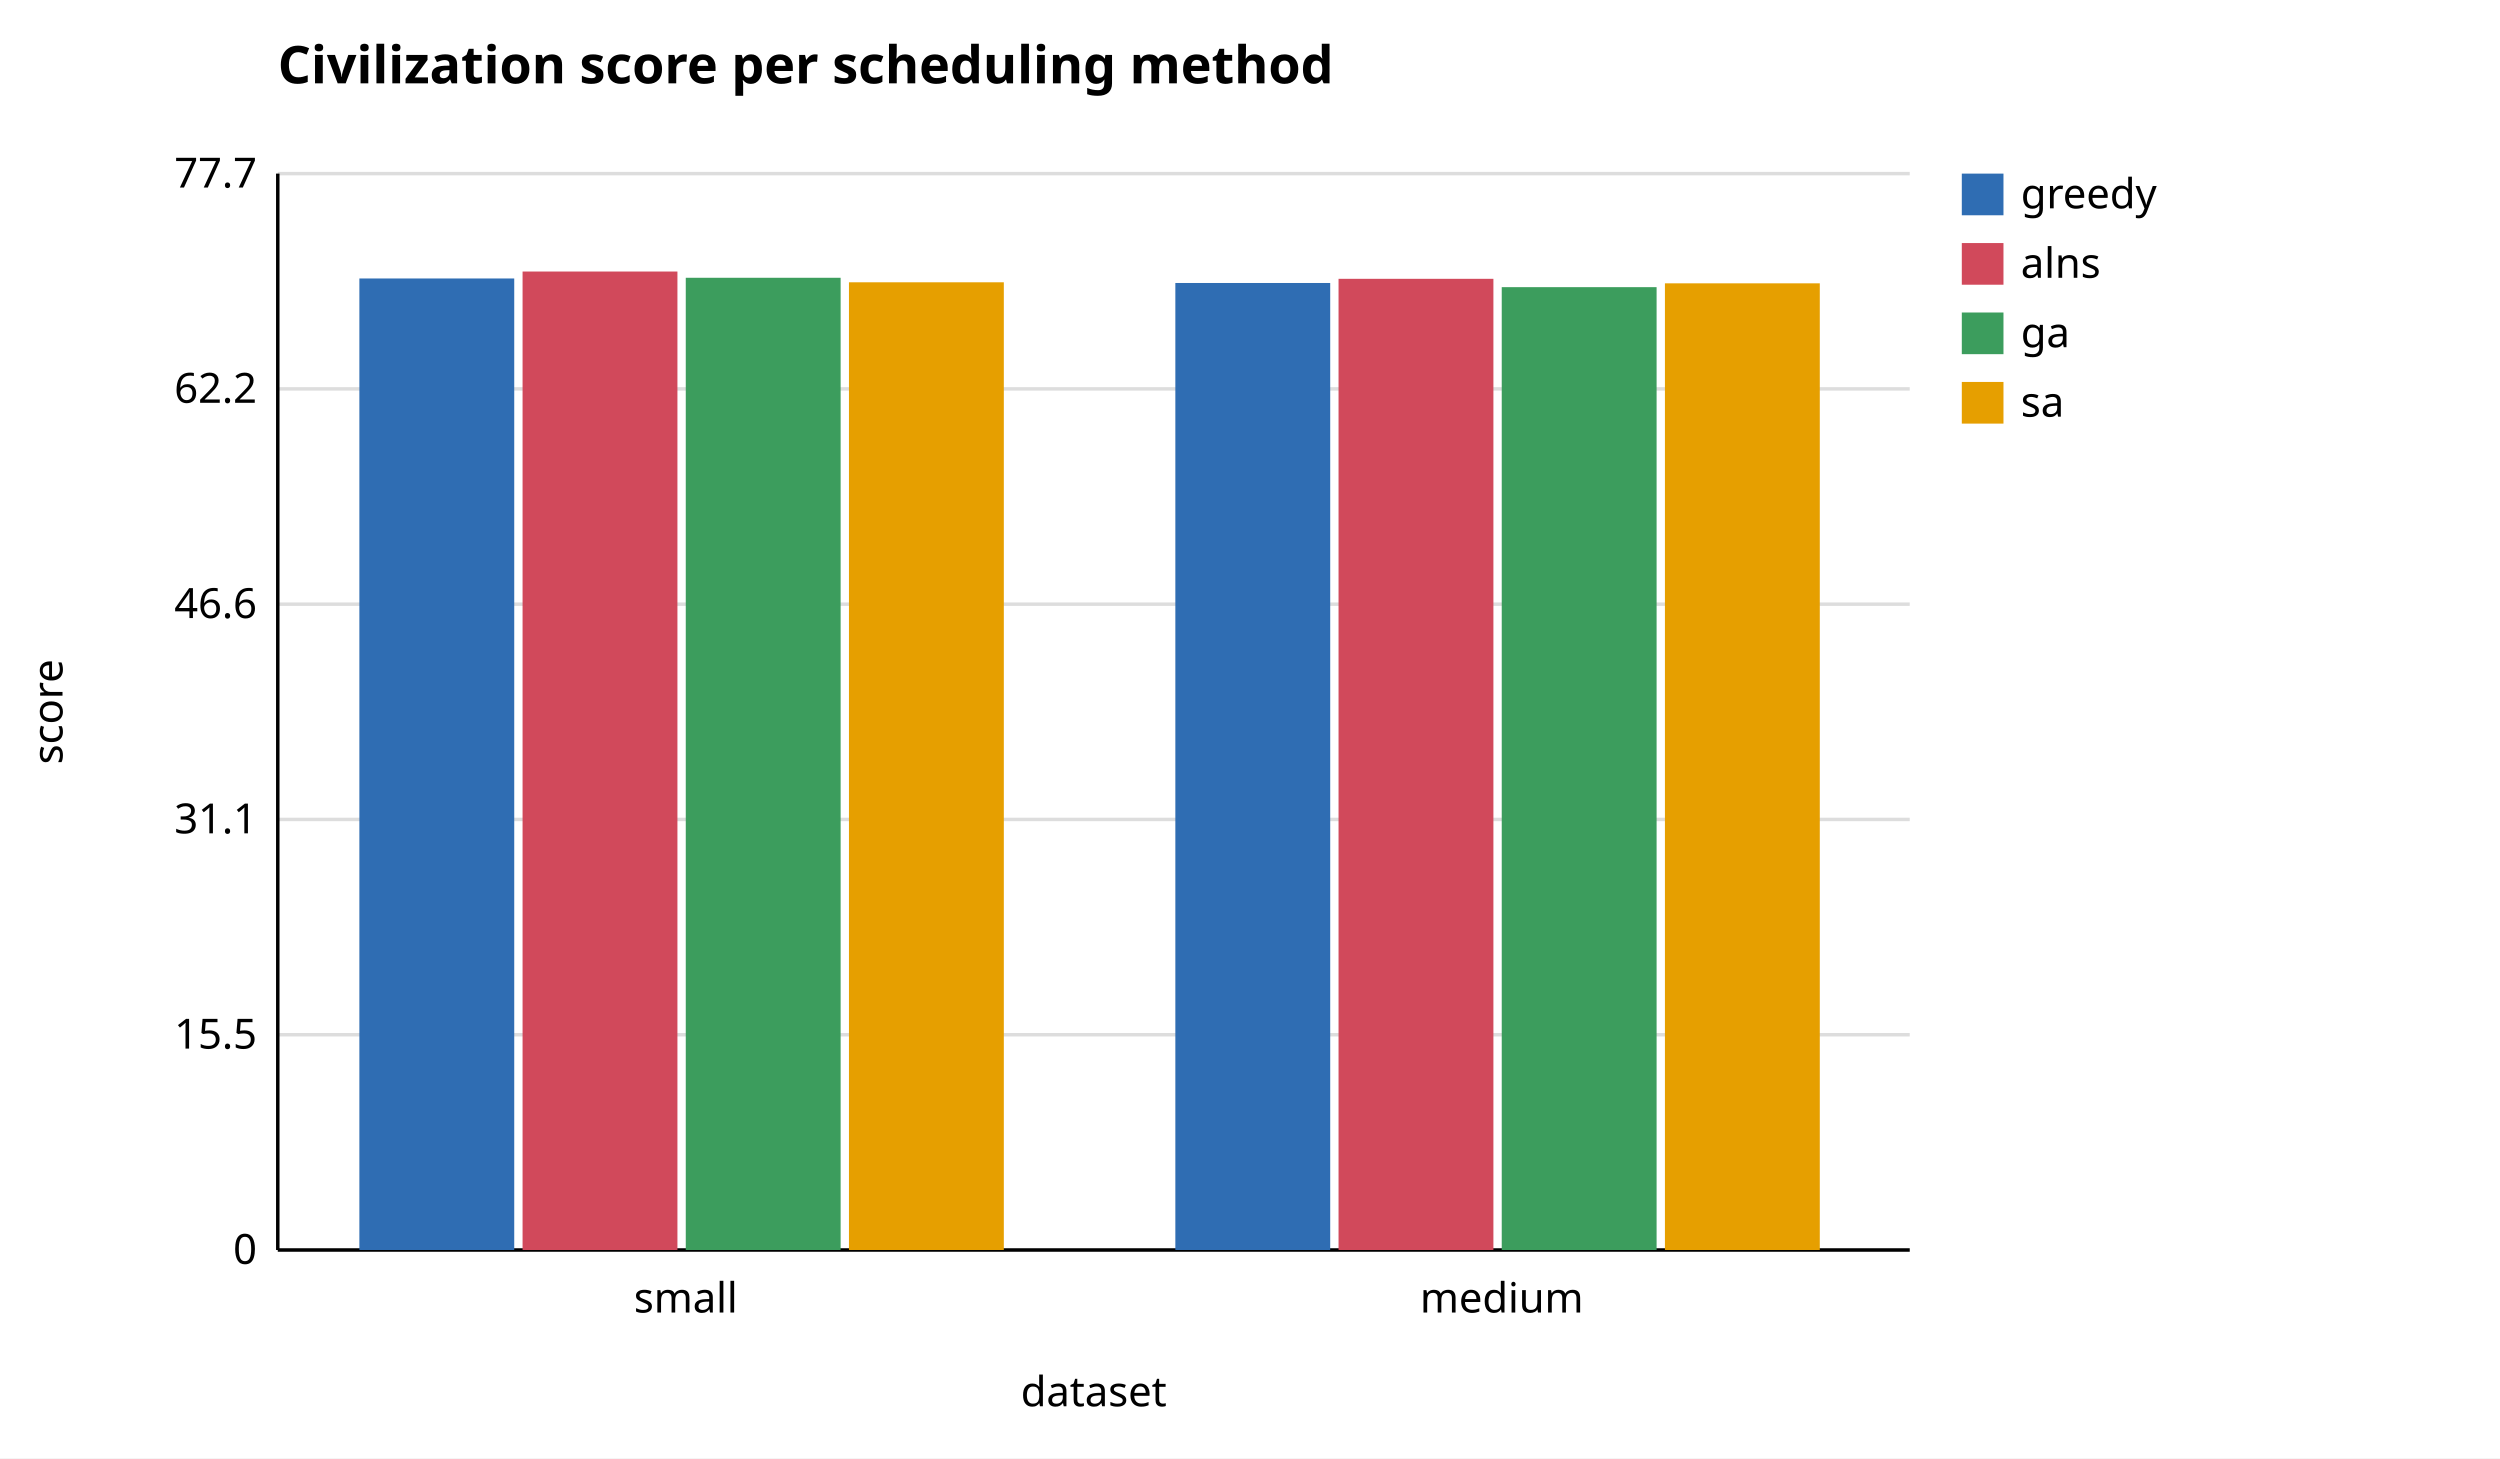
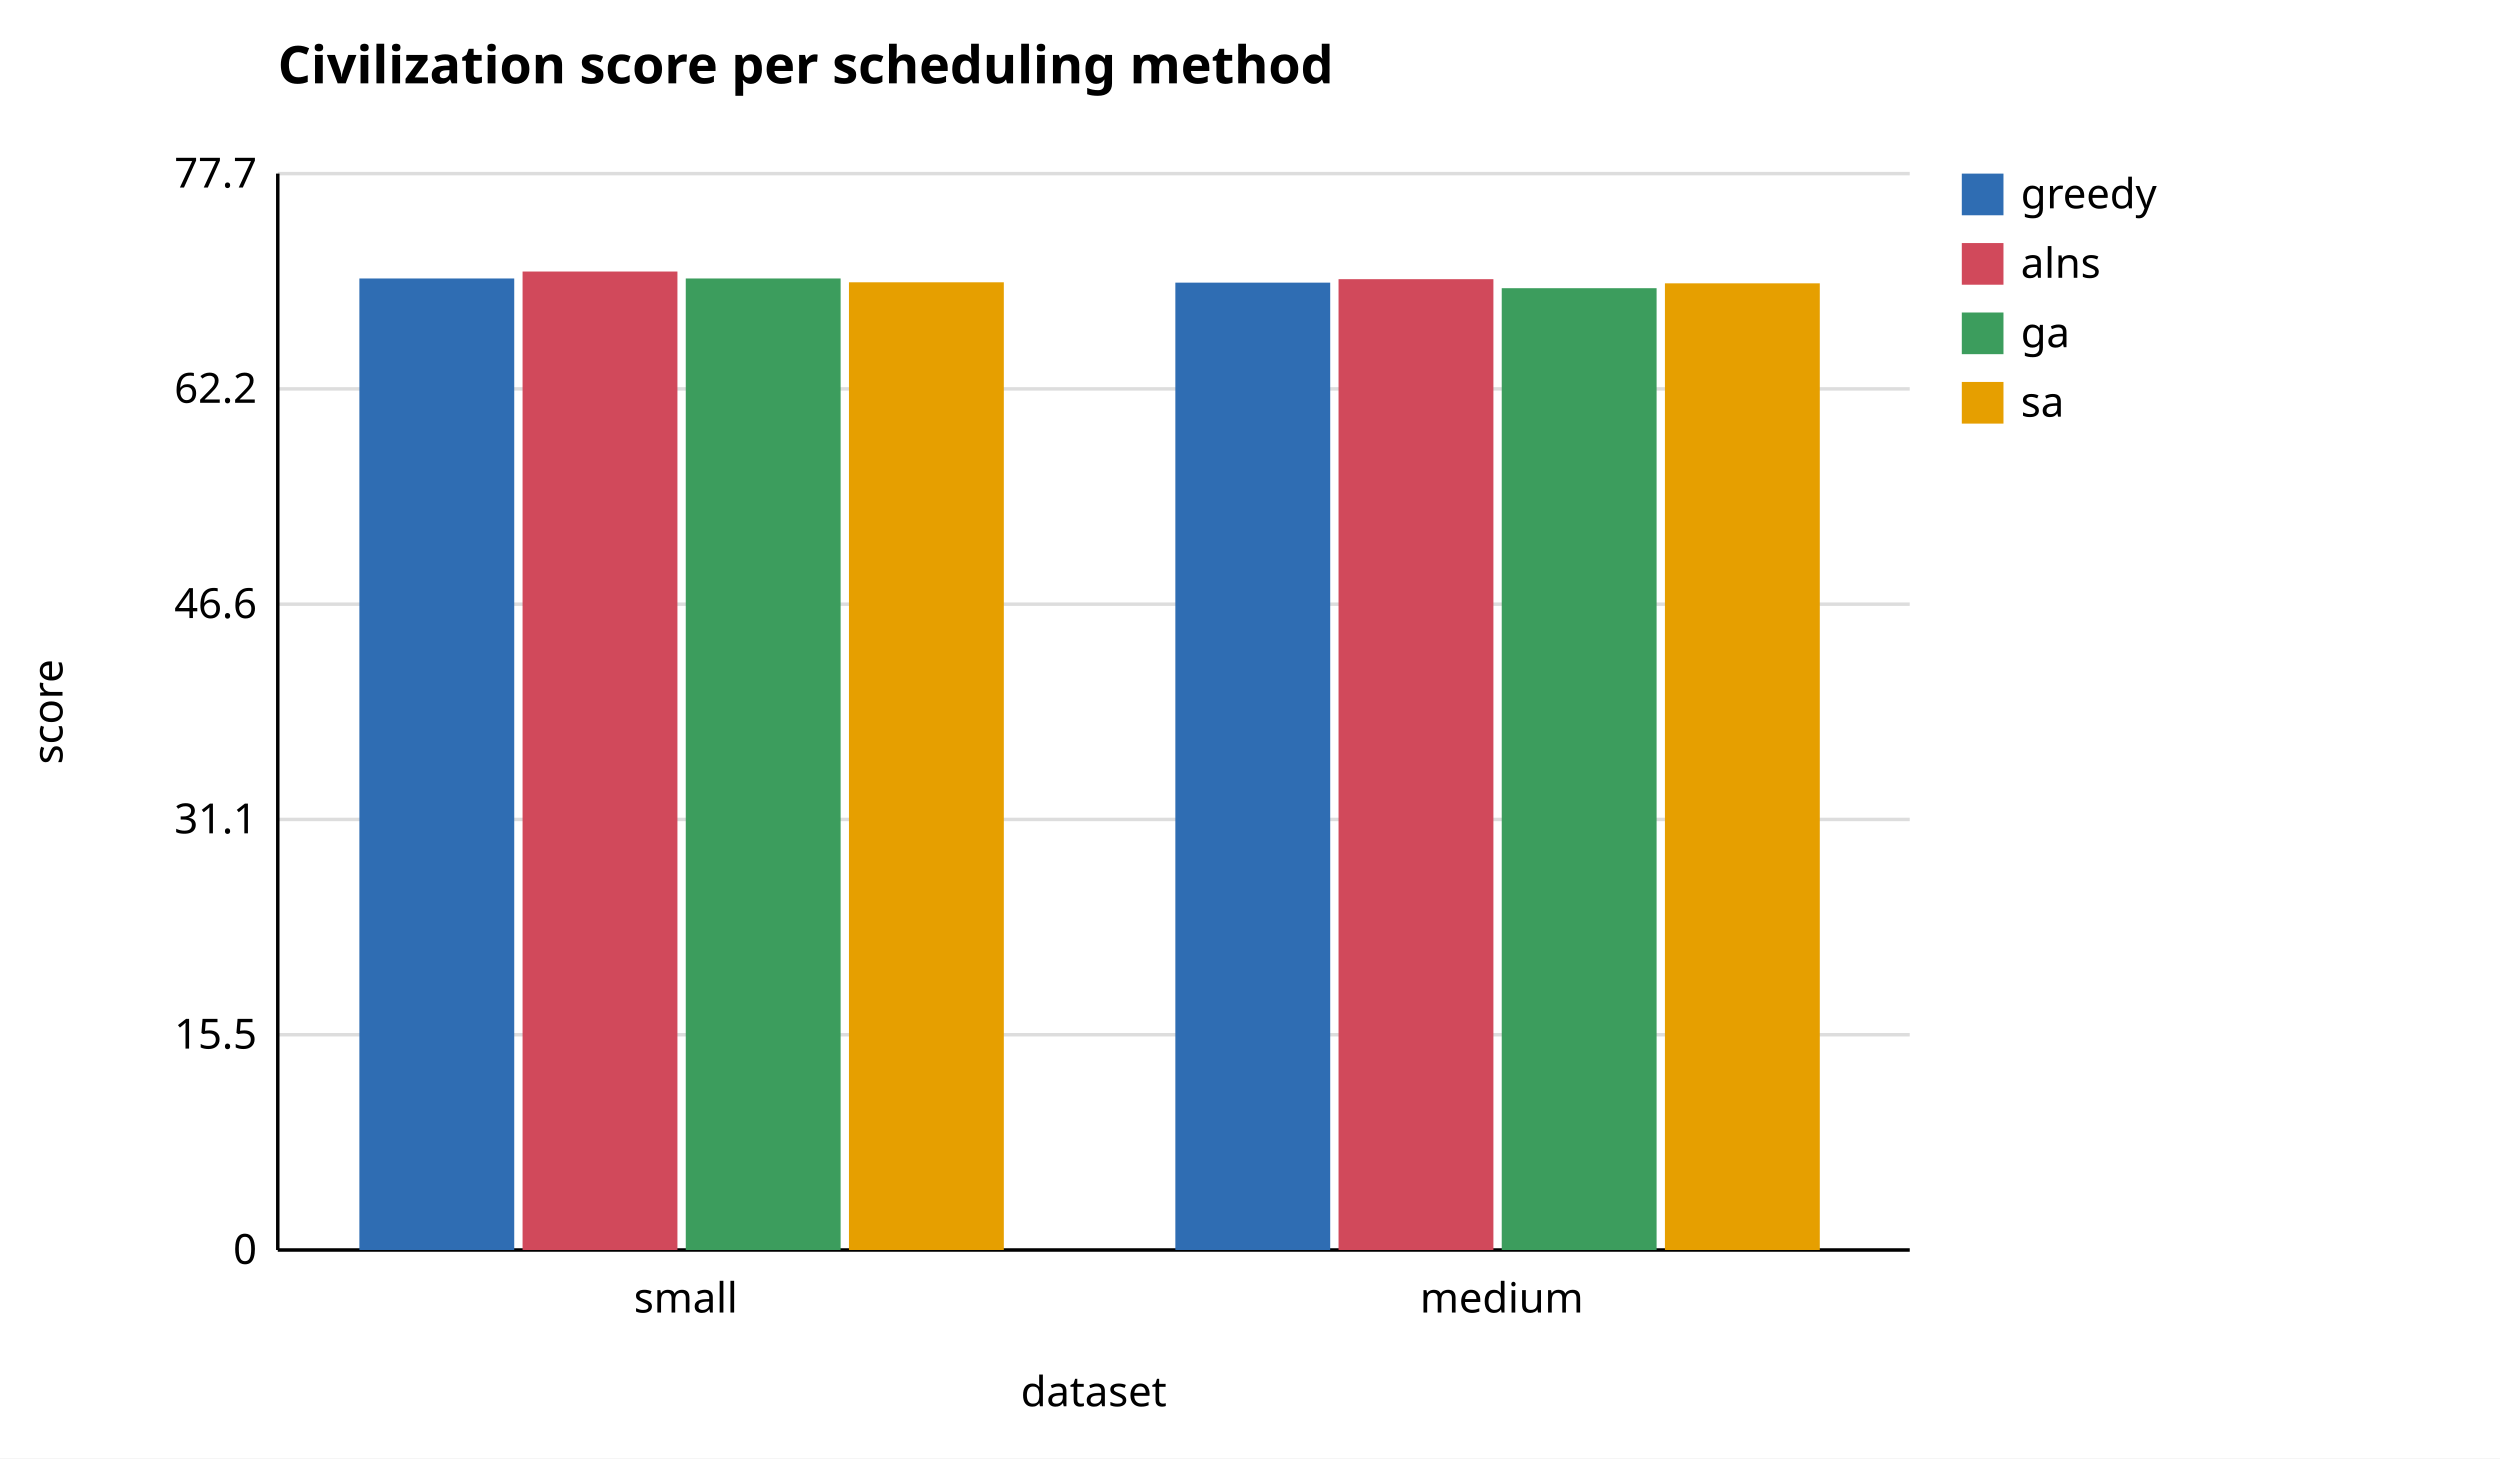
<svg xmlns="http://www.w3.org/2000/svg" width="720" height="420" font-family="sans-serif" font-size="12">
  <rect width="100%" height="100%" fill="white" />
  <text x="80" y="24" font-size="15" font-weight="bold">Civilization score per scheduling method</text>
  <line x1="80" x2="550" y1="360.0" y2="360.0" stroke="#ddd" />
  <text x="74" y="364.0" text-anchor="end">0</text>
  <line x1="80" x2="550" y1="298.0" y2="298.0" stroke="#ddd" />
  <text x="74" y="302.0" text-anchor="end">15.5</text>
  <line x1="80" x2="550" y1="236.0" y2="236.0" stroke="#ddd" />
  <text x="74" y="240.0" text-anchor="end">31.1</text>
  <line x1="80" x2="550" y1="174.0" y2="174.0" stroke="#ddd" />
  <text x="74" y="178.0" text-anchor="end">46.6</text>
  <line x1="80" x2="550" y1="112.0" y2="112.0" stroke="#ddd" />
  <text x="74" y="116.0" text-anchor="end">62.2</text>
  <line x1="80" x2="550" y1="50.0" y2="50.0" stroke="#ddd" />
  <text x="74" y="54.0" text-anchor="end">77.7</text>
  <line x1="80" x2="550" y1="360" y2="360" stroke="black" />
  <line x1="80" x2="80" y1="50" y2="360" stroke="black" />
  <text x="197.5" y="378" text-anchor="middle">small</text>
  <text x="432.5" y="378" text-anchor="middle">medium</text>
  <rect x="103.5" y="80.2" width="44.6" height="279.8" fill="#2f6db3" />
-   <rect x="338.5" y="81.5" width="44.6" height="278.5" fill="#2f6db3" />
+   <rect x="338.5" y="81.4" width="44.6" height="278.6" fill="#2f6db3" />
  <rect x="150.5" y="78.2" width="44.6" height="281.8" fill="#d1495b" />
-   <rect x="385.5" y="80.3" width="44.6" height="279.7" fill="#d1495b" />
-   <rect x="197.5" y="80.0" width="44.6" height="280.0" fill="#3c9d5d" />
-   <rect x="432.5" y="82.7" width="44.6" height="277.3" fill="#3c9d5d" />
+   <rect x="385.5" y="80.4" width="44.6" height="279.6" fill="#d1495b" />
+   <rect x="197.5" y="80.2" width="44.6" height="279.8" fill="#3c9d5d" />
+   <rect x="432.5" y="83.0" width="44.6" height="277.0" fill="#3c9d5d" />
  <rect x="244.5" y="81.3" width="44.6" height="278.7" fill="#e69f00" />
  <rect x="479.5" y="81.6" width="44.6" height="278.4" fill="#e69f00" />
  <text x="315.0" y="405" text-anchor="middle">dataset</text>
  <text transform="translate(18,205.0) rotate(-90)" text-anchor="middle">score</text>
  <rect x="565" y="50" width="12" height="12" fill="#2f6db3" />
  <text x="582" y="60">greedy</text>
  <rect x="565" y="70" width="12" height="12" fill="#d1495b" />
  <text x="582" y="80">alns</text>
  <rect x="565" y="90" width="12" height="12" fill="#3c9d5d" />
  <text x="582" y="100">ga</text>
  <rect x="565" y="110" width="12" height="12" fill="#e69f00" />
  <text x="582" y="120">sa</text>
</svg>
